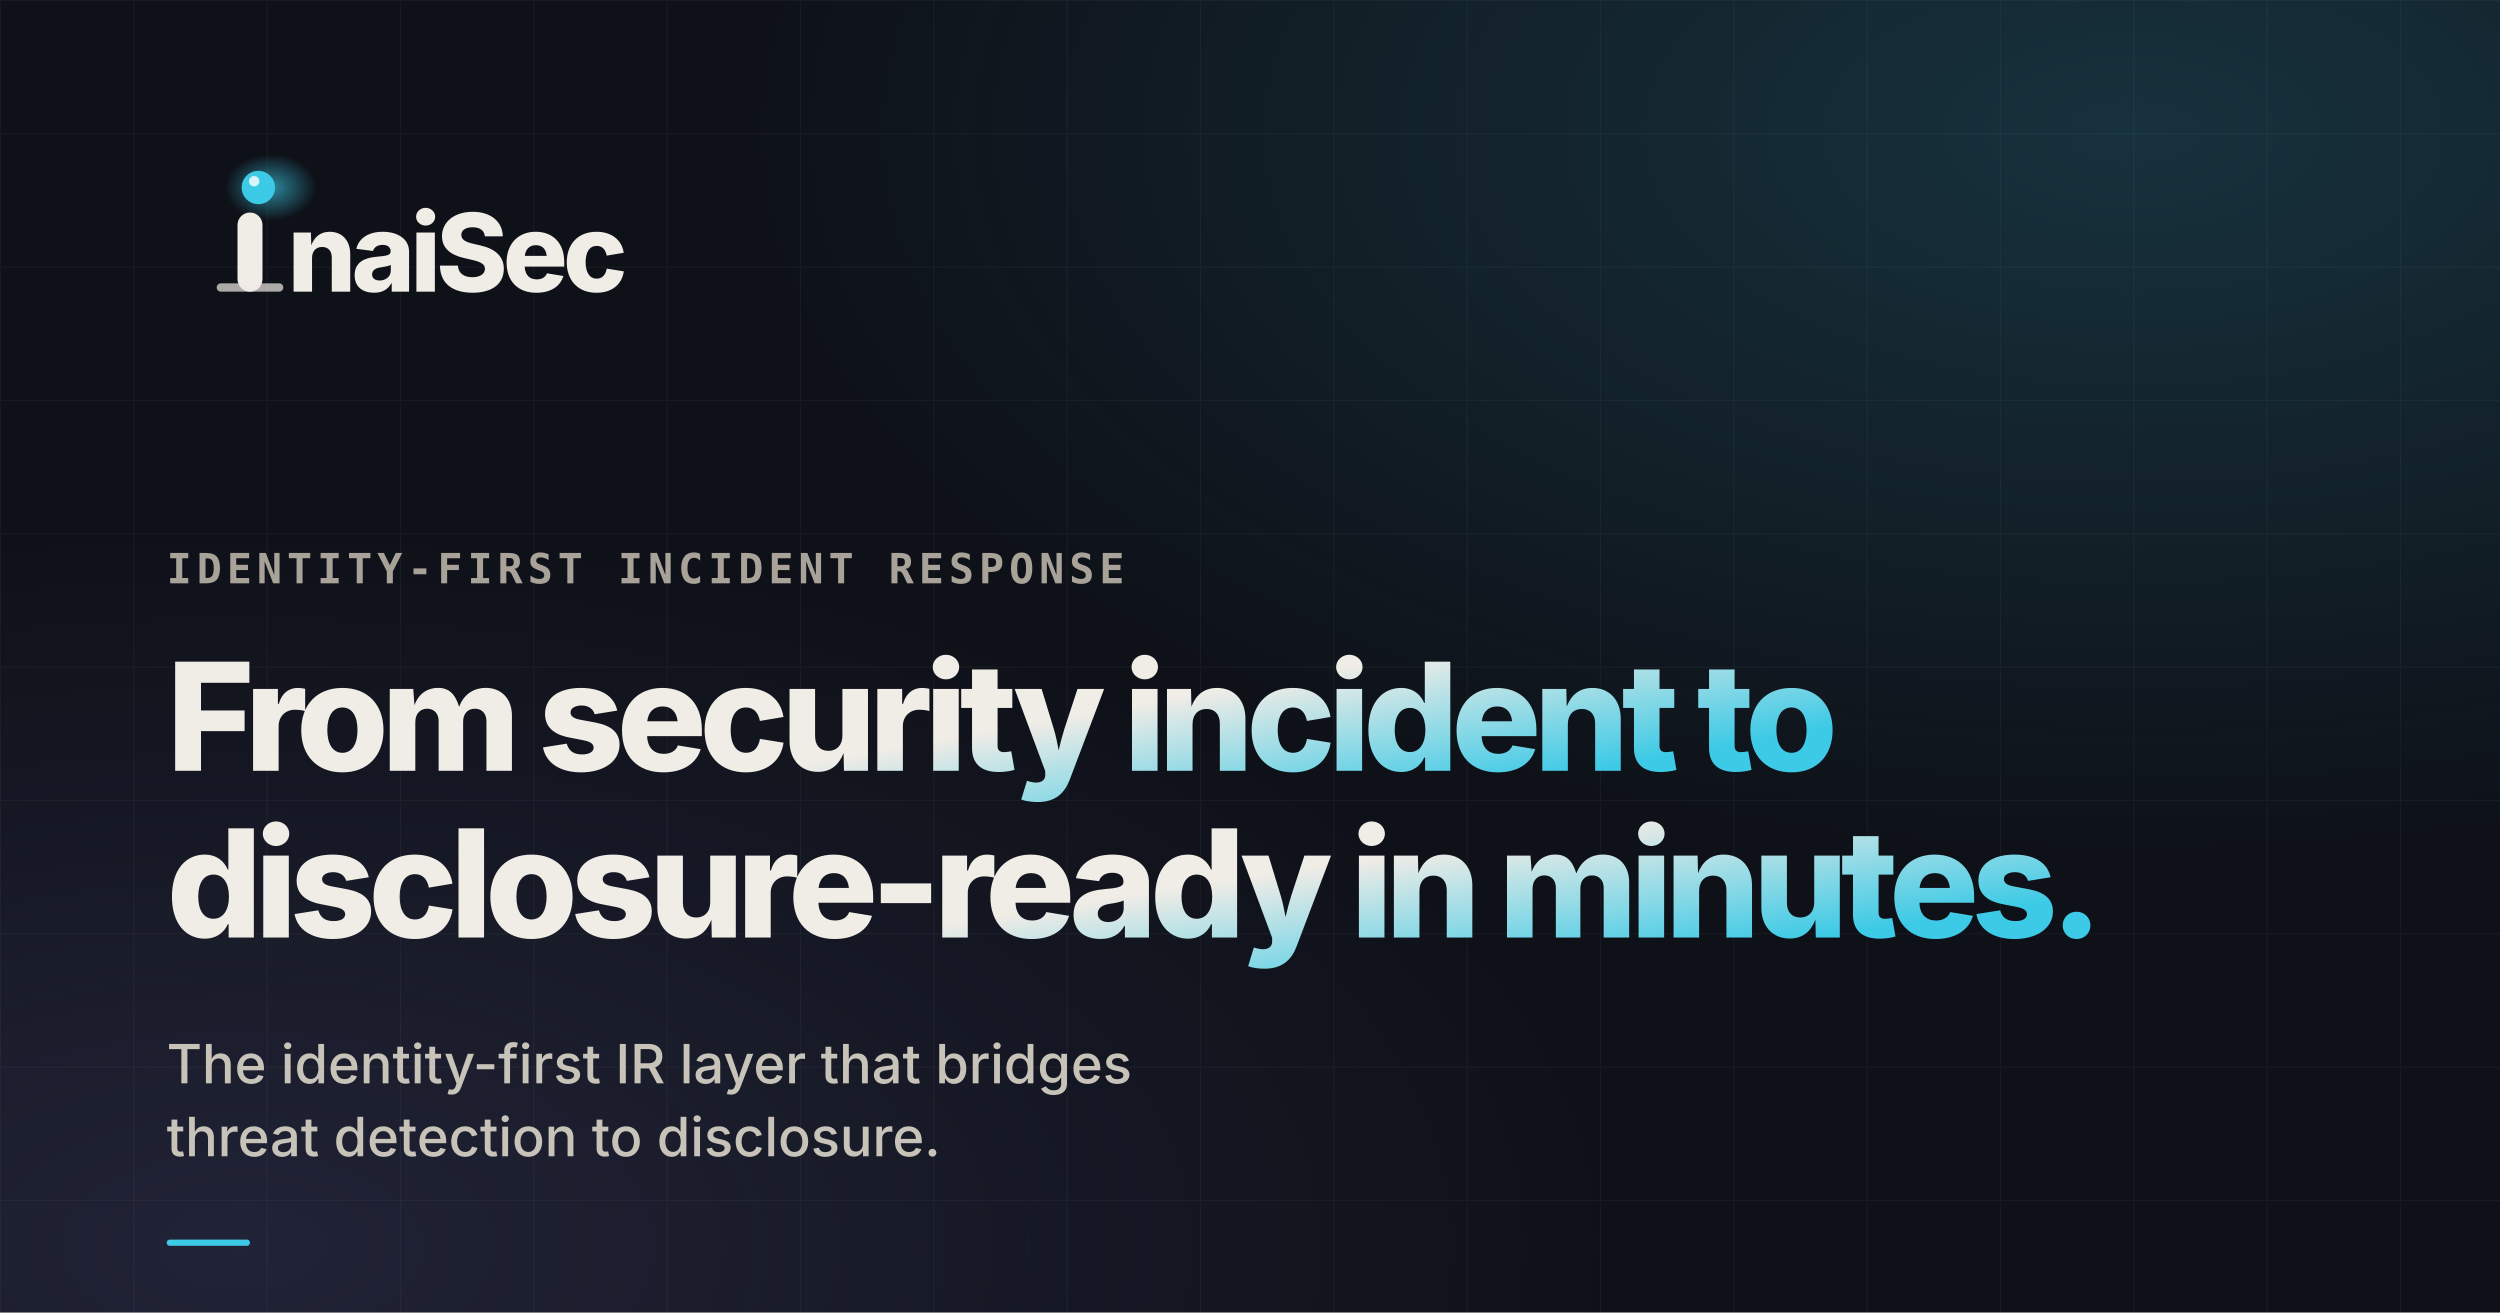
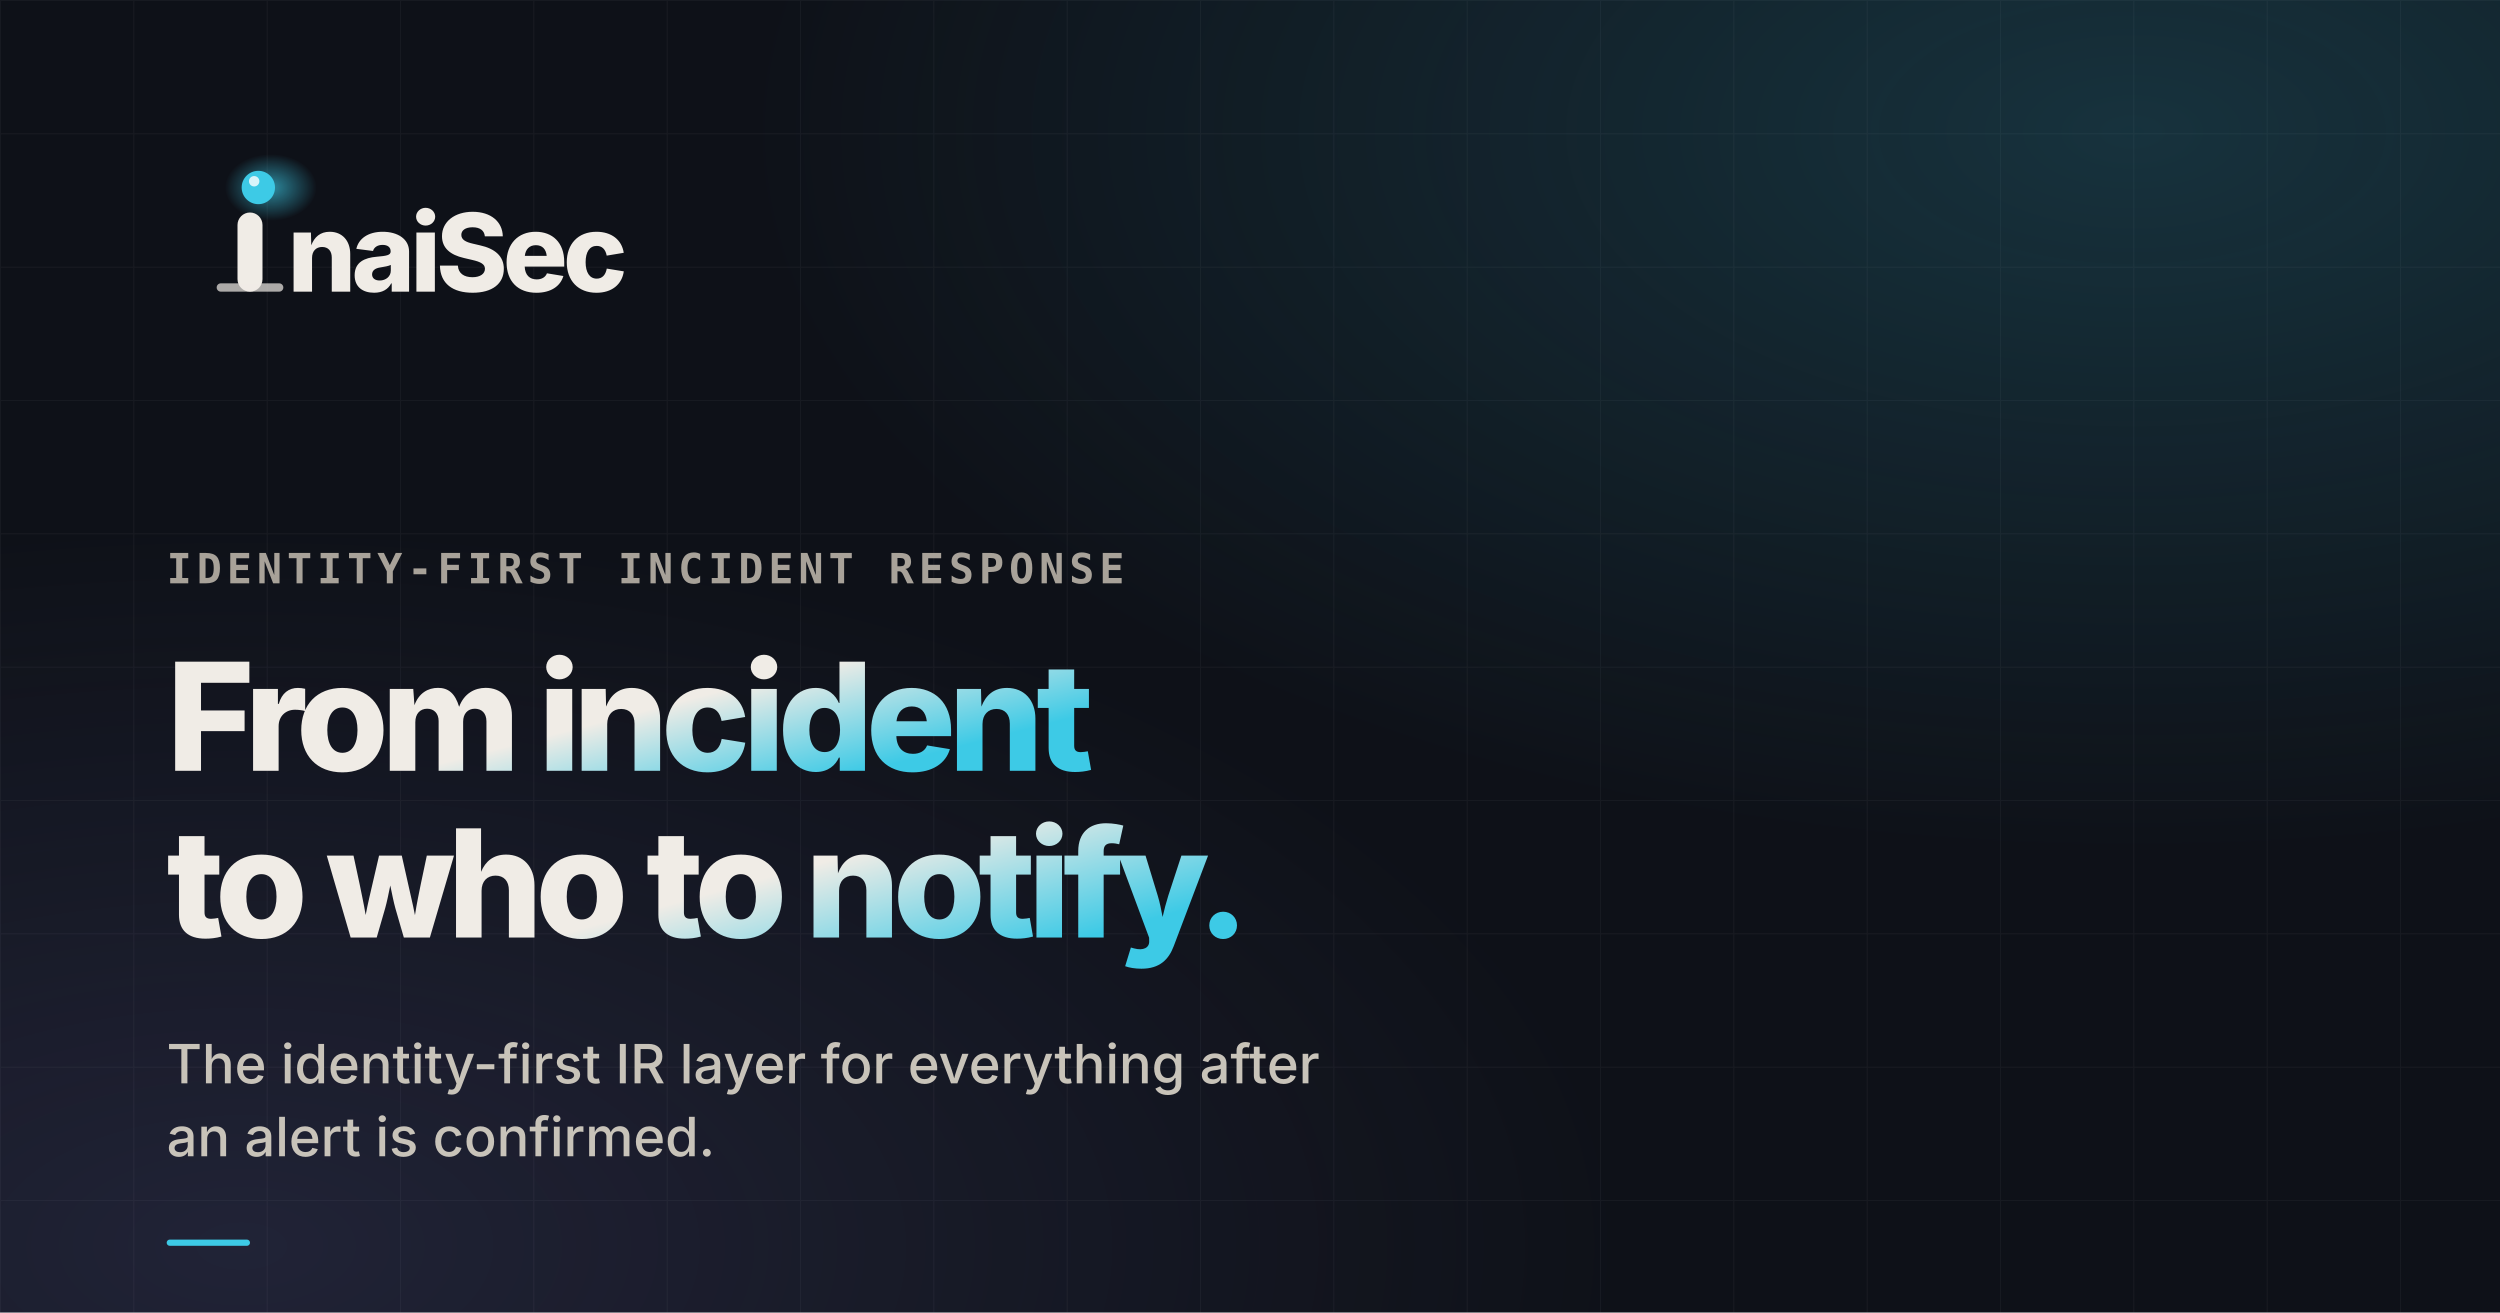
<svg xmlns="http://www.w3.org/2000/svg" viewBox="0 0 1200 630" width="1200" height="630" role="img" aria-label="InaiSec - Identity-first incident response">
  <defs>
    <radialGradient id="bg-glow-tr" cx="0.85" cy="0.10" r="0.55">
      <stop offset="0" stop-color="#3dcae6" stop-opacity="0.18" />
      <stop offset="1" stop-color="#3dcae6" stop-opacity="0" />
    </radialGradient>
    <radialGradient id="bg-glow-bl" cx="0.10" cy="0.95" r="0.55">
      <stop offset="0" stop-color="#9490f0" stop-opacity="0.14" />
      <stop offset="1" stop-color="#9490f0" stop-opacity="0" />
    </radialGradient>
    <radialGradient id="il-glow" cx="0.5" cy="0.5" r="0.5">
      <stop offset="0" stop-color="#3dcae6" stop-opacity="0.65" />
      <stop offset="1" stop-color="#3dcae6" stop-opacity="0" />
    </radialGradient>
    <linearGradient id="title-grad" x1="0" y1="0" x2="1" y2="0.5">
      <stop offset="0" stop-color="#f0ece6" />
      <stop offset="0.6" stop-color="#f0ece6" />
      <stop offset="1" stop-color="#3dcae6" />
    </linearGradient>
    <pattern id="grid" width="64" height="64" patternUnits="userSpaceOnUse">
      <path d="M 64 0 L 0 0 0 64" fill="none" stroke="#ffffff" stroke-opacity="0.04" stroke-width="1" />
    </pattern>
  </defs>
  <rect width="1200" height="630" fill="#0e1118" />
  <rect width="1200" height="630" fill="url(#grid)" />
  <rect width="1200" height="630" fill="url(#bg-glow-tr)" />
  <rect width="1200" height="630" fill="url(#bg-glow-bl)" />
  <g transform="translate(80, 70)">
    <ellipse cx="50" cy="20" rx="22" ry="16" fill="url(#il-glow)" />
    <rect x="34" y="32" width="12" height="38" rx="6" fill="#f0ece6" />
    <rect x="24" y="66" width="32" height="4" rx="2" fill="#f0ece6" fill-opacity="0.7" />
    <circle cx="44" cy="20" r="8" fill="#3dcae6" />
    <circle cx="42" cy="17" r="2.5" fill="#ffffff" fill-opacity="0.8" />
    <text x="58" y="70" font-family="Manrope, -apple-system, BlinkMacSystemFont, 'Segoe UI', sans-serif" font-weight="800" font-size="52" letter-spacing="-2.34" fill="#f0ece6">naiSec</text>
  </g>
  <text x="80" y="280" font-family="'IBM Plex Mono', ui-monospace, monospace" font-size="20" font-weight="700" letter-spacing="2.4" fill="#a8a299" text-transform="uppercase">IDENTITY-FIRST INCIDENT RESPONSE</text>
-   <text x="80" y="370" font-family="Manrope, -apple-system, BlinkMacSystemFont, 'Segoe UI', sans-serif" font-weight="800" font-size="72" letter-spacing="-3.6" fill="url(#title-grad)">From security incident to</text>
-   <text x="80" y="450" font-family="Manrope, -apple-system, BlinkMacSystemFont, 'Segoe UI', sans-serif" font-weight="800" font-size="72" letter-spacing="-3.6" fill="url(#title-grad)">disclosure-ready in minutes.</text>
-   <text x="80" y="520" font-family="Manrope, -apple-system, BlinkMacSystemFont, 'Segoe UI', sans-serif" font-weight="500" font-size="26" fill="#c8c3b9">The identity-first IR layer that bridges</text>
-   <text x="80" y="555" font-family="Manrope, -apple-system, BlinkMacSystemFont, 'Segoe UI', sans-serif" font-weight="500" font-size="26" fill="#c8c3b9">threat detection to disclosure.</text>
+   <text x="80" y="370" font-family="Manrope, -apple-system, BlinkMacSystemFont, 'Segoe UI', sans-serif" font-weight="800" font-size="72" letter-spacing="-3.6" fill="url(#title-grad)">From incident</text>
+   <text x="80" y="450" font-family="Manrope, -apple-system, BlinkMacSystemFont, 'Segoe UI', sans-serif" font-weight="800" font-size="72" letter-spacing="-3.6" fill="url(#title-grad)">to who to notify.</text>
+   <text x="80" y="520" font-family="Manrope, -apple-system, BlinkMacSystemFont, 'Segoe UI', sans-serif" font-weight="500" font-size="26" fill="#c8c3b9">The identity-first IR layer for everything after</text>
+   <text x="80" y="555" font-family="Manrope, -apple-system, BlinkMacSystemFont, 'Segoe UI', sans-serif" font-weight="500" font-size="26" fill="#c8c3b9">an alert is confirmed.</text>
  <rect x="80" y="595" width="40" height="3" rx="1.5" fill="#3dcae6" />
</svg>
